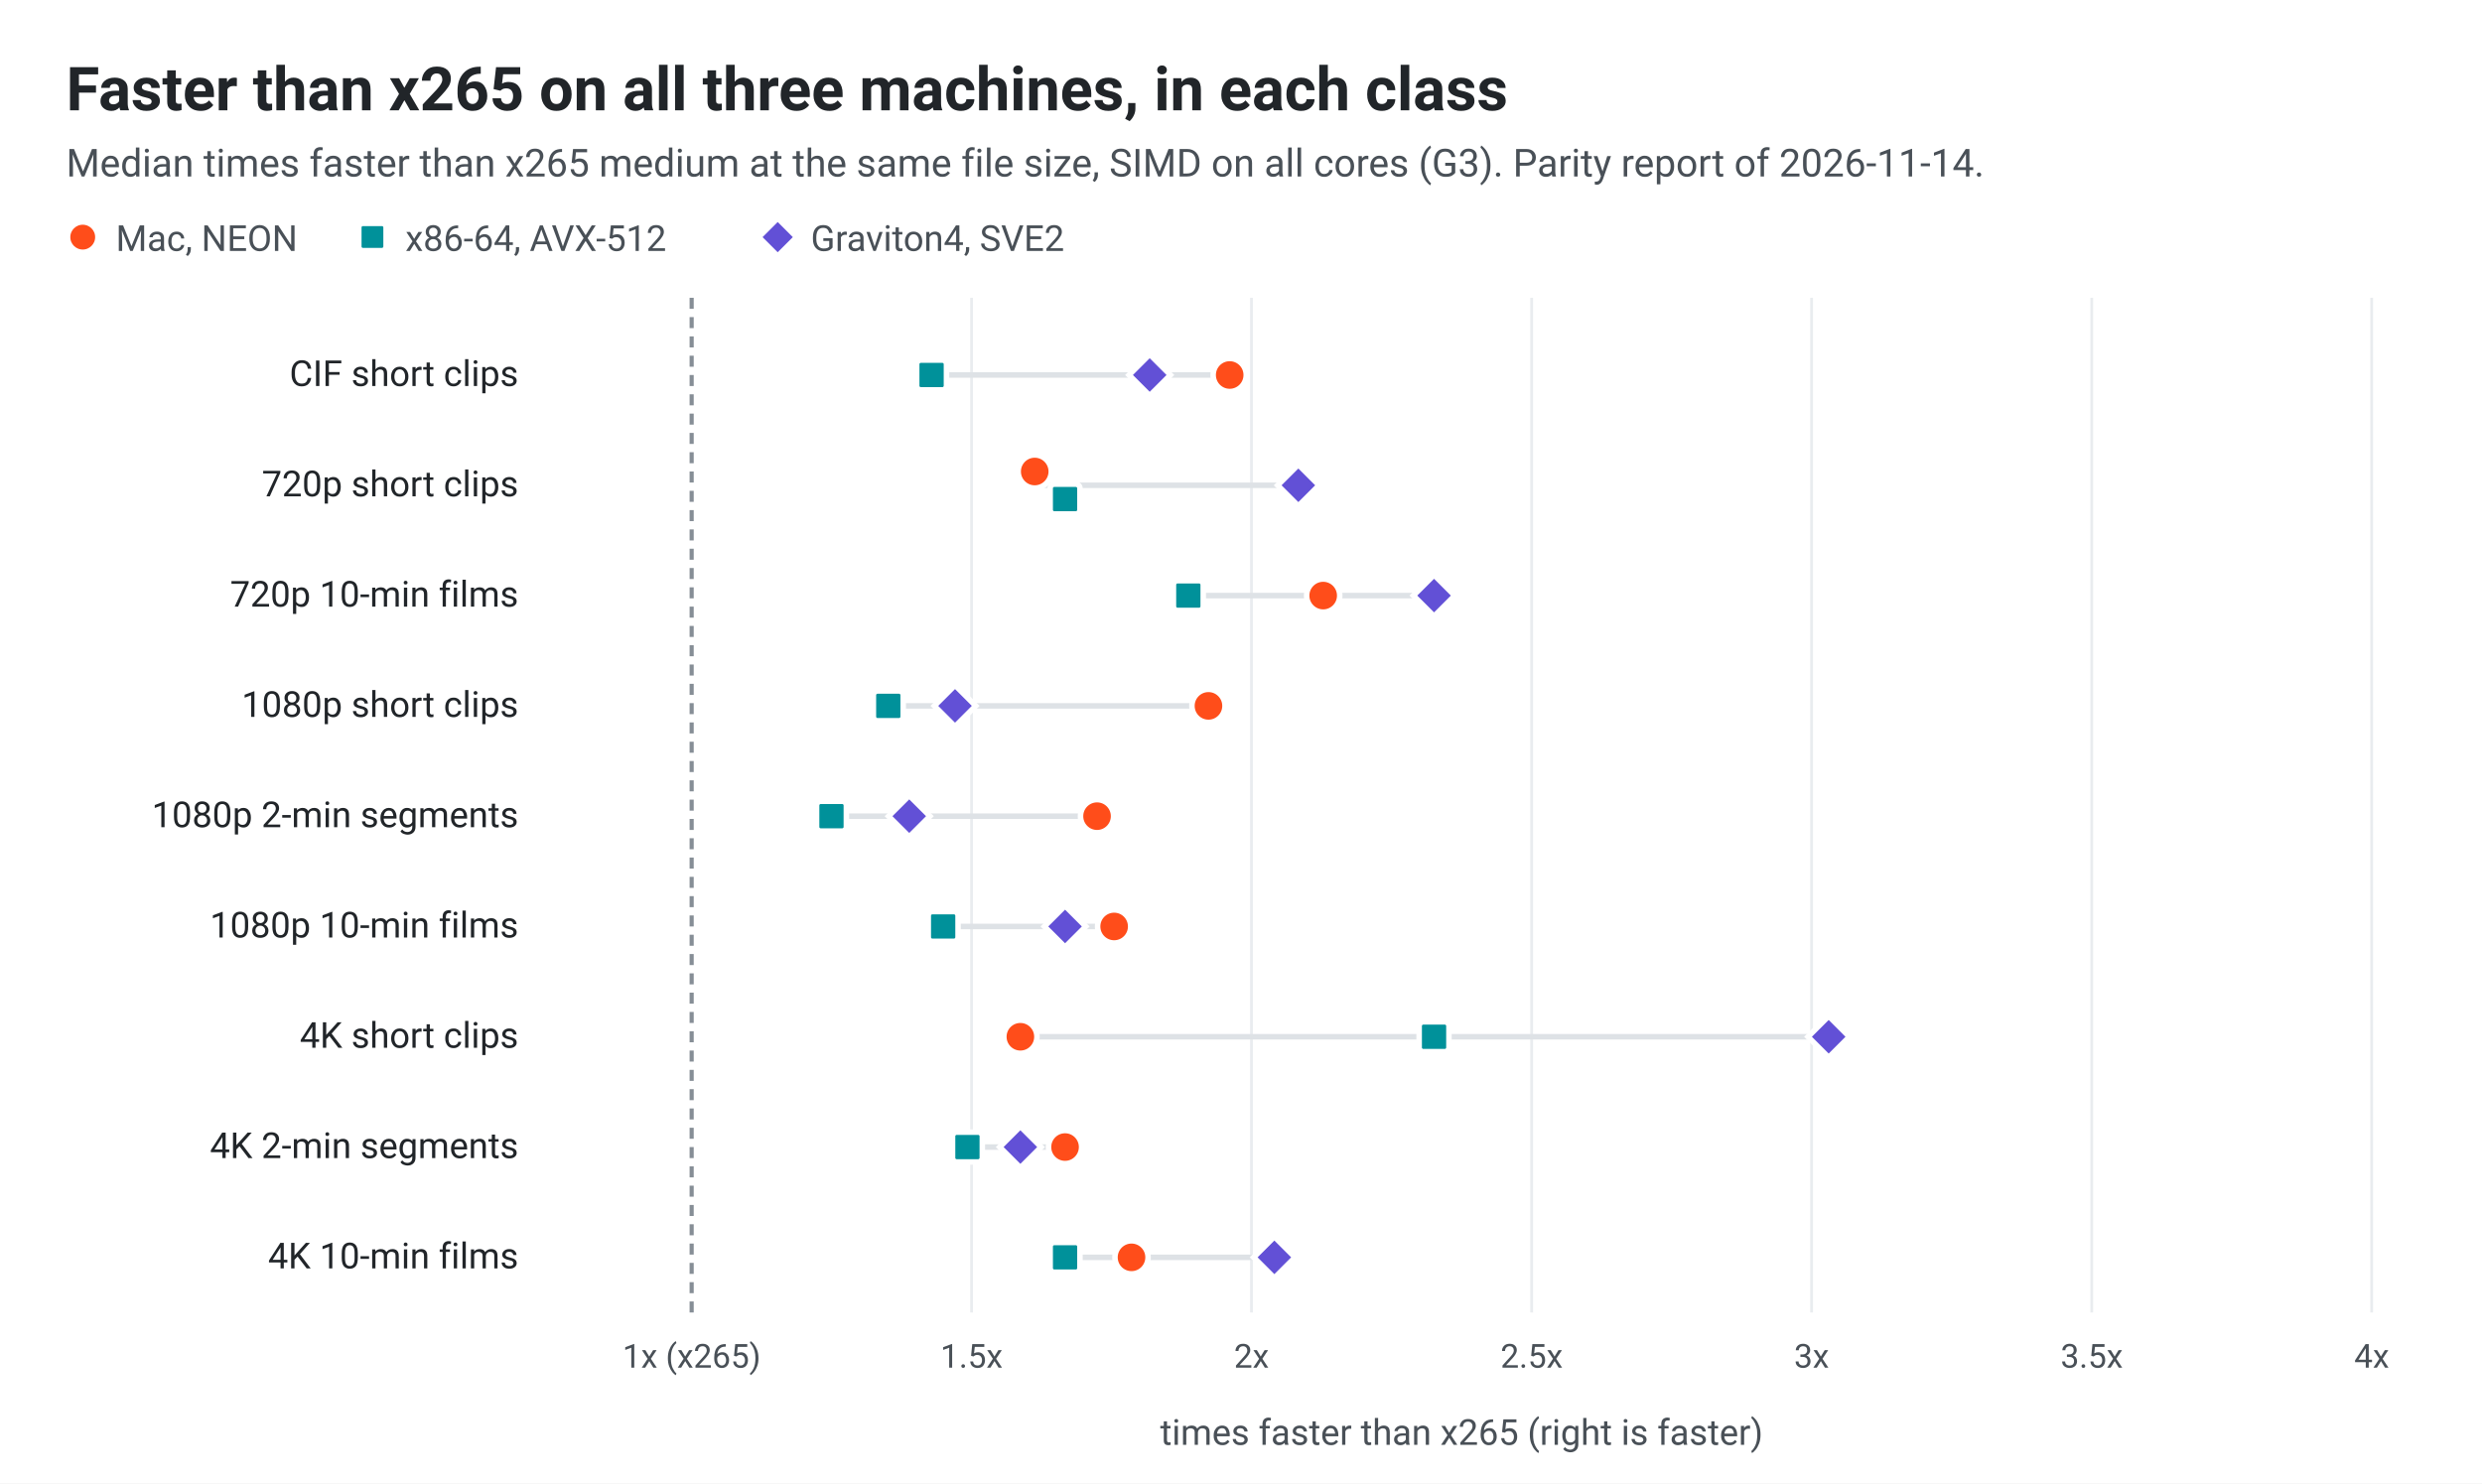
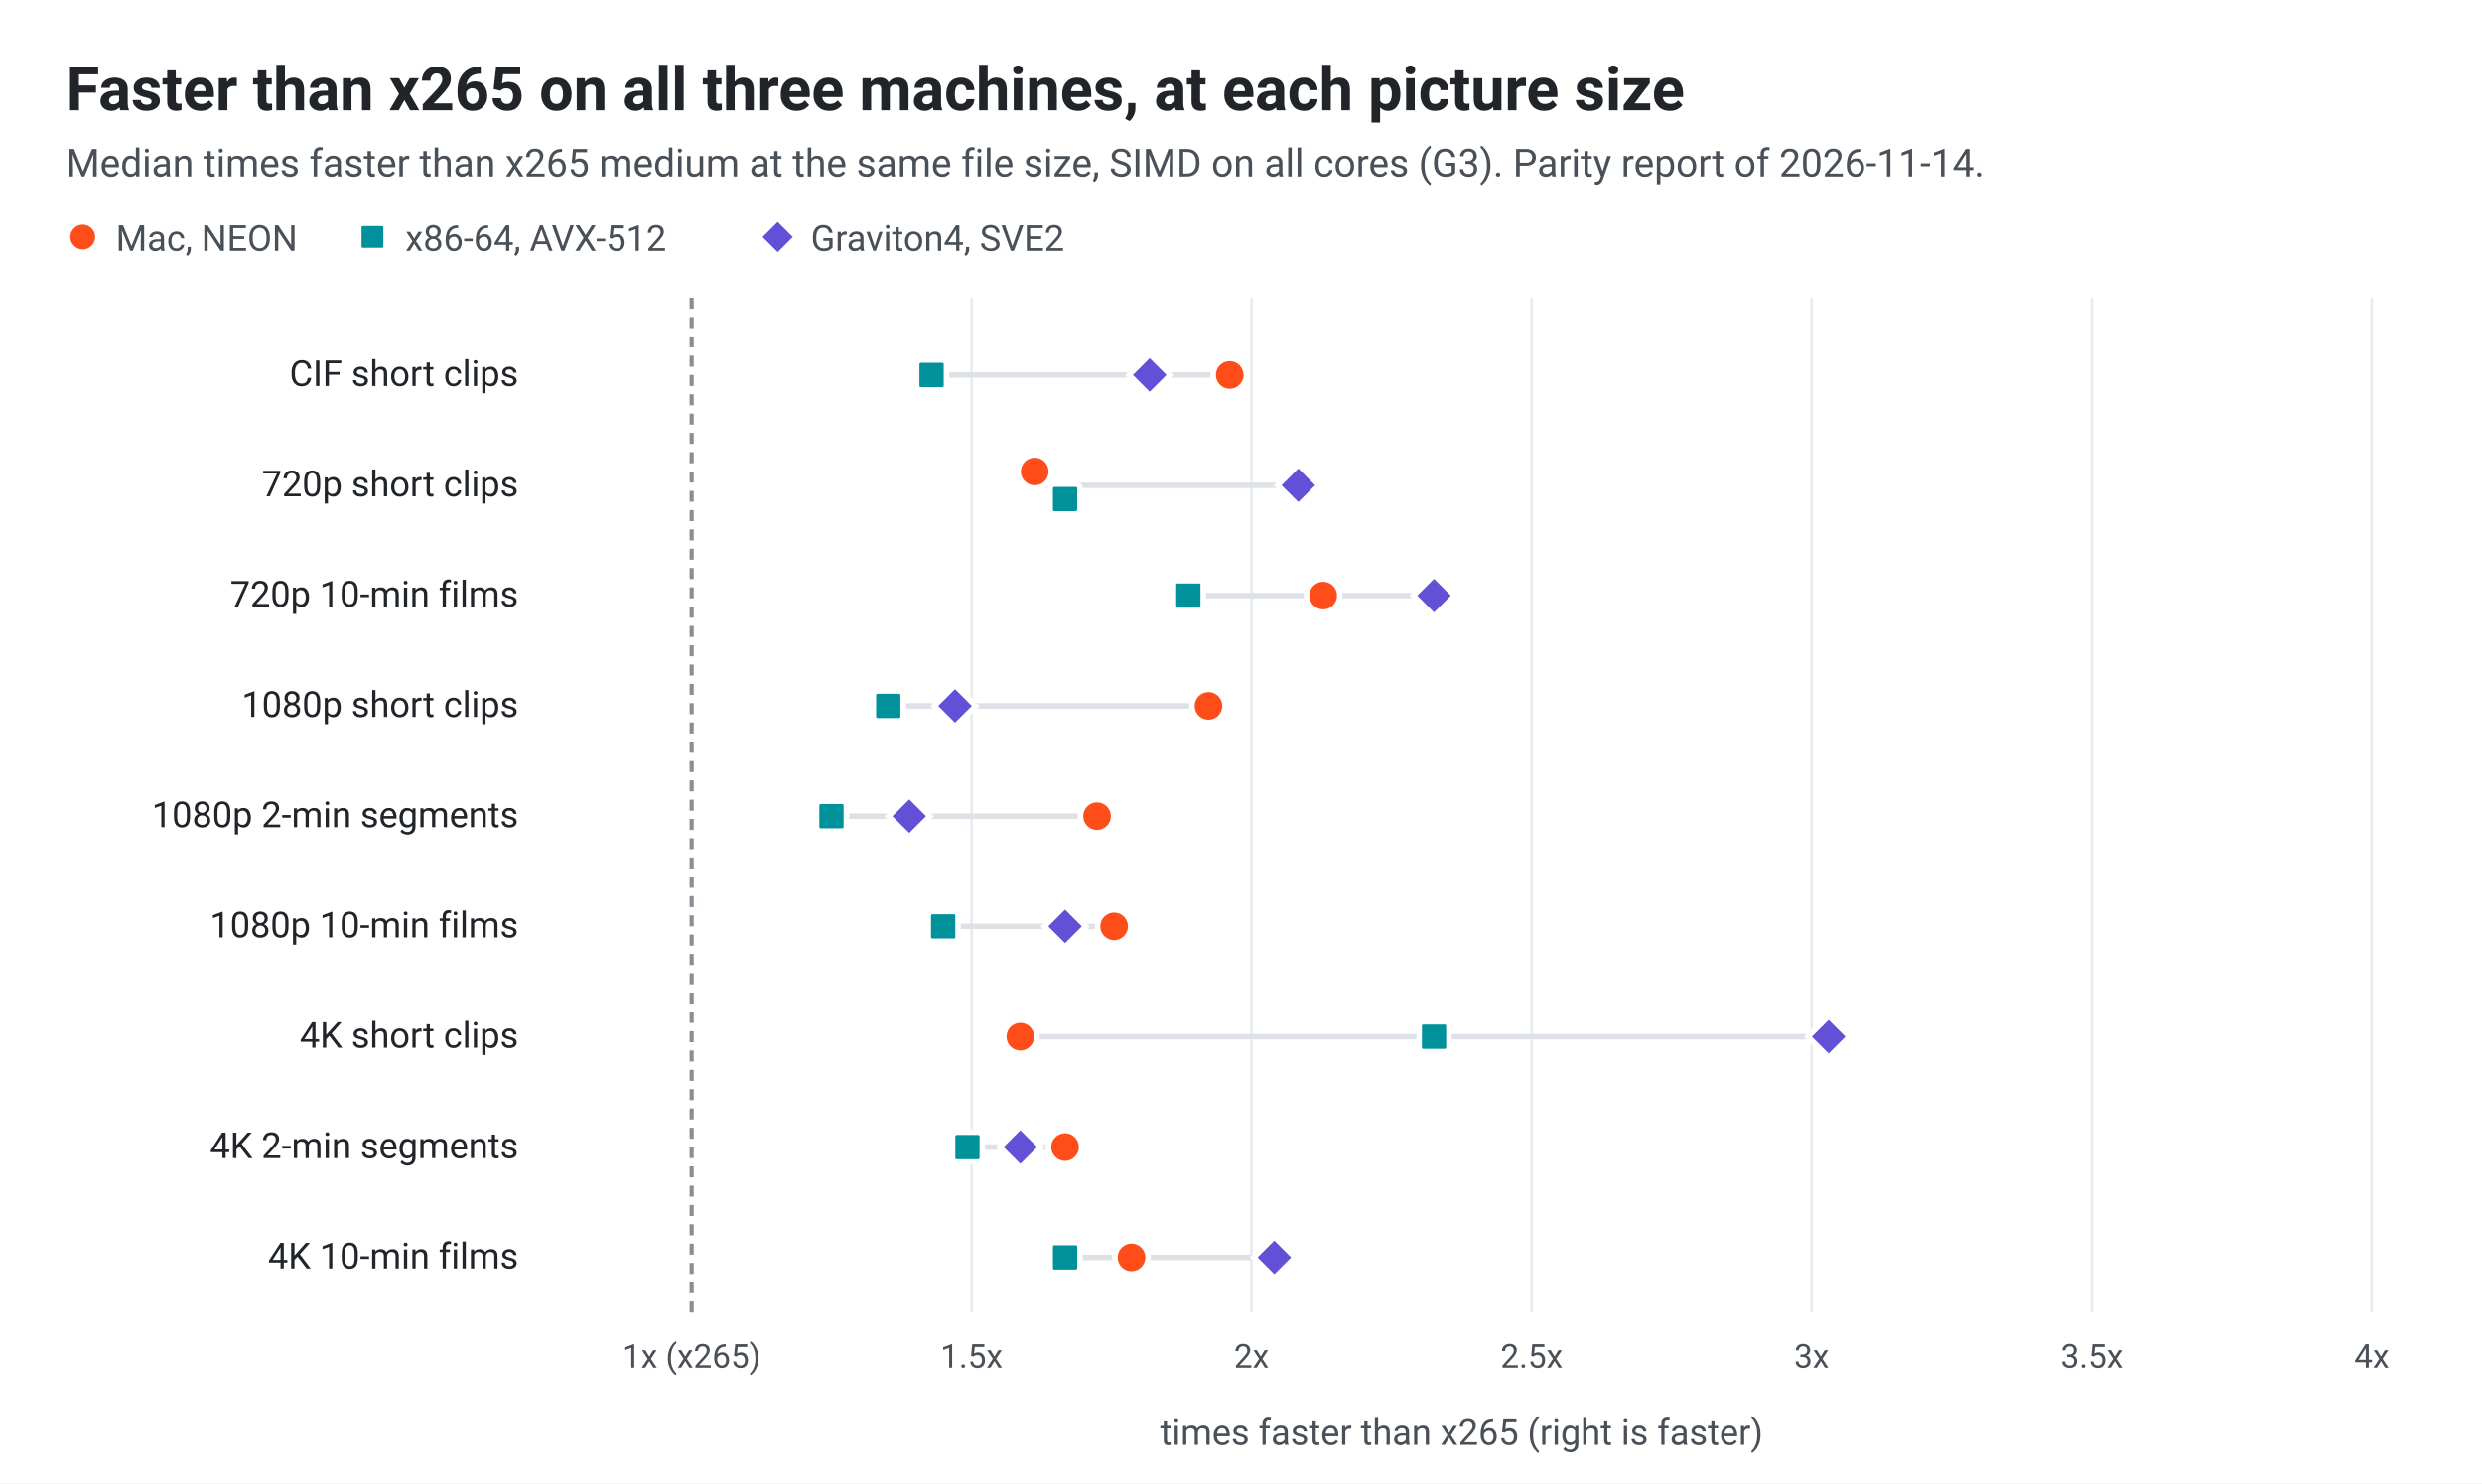
<svg xmlns="http://www.w3.org/2000/svg" width="900" height="538" viewBox="0 0 900 538" role="img">
  <style>
.bg{fill:#ffffff}.t1{fill:#212529}.t2{fill:#495057}.grid{stroke:#e9ecef}
.base{stroke:#868e96}.ring{stroke:#ffffff}.med{stroke:#212529}.band{fill:#f1f3f5}
.s1{fill:#ff4d1a}.s2{fill:#00919a}.s3{fill:#6250d6}.sx{fill:#868e96}
.l1{stroke:#ff4d1a}.l2{stroke:#00919a}.l3{stroke:#6250d6}.lx{stroke:#868e96}.span{stroke:#dee2e6}
.note{fill:#b8330a}.wash{fill:#ffe8dc}
text{font-family:system-ui,-apple-system,"Segoe UI",Roboto,Helvetica,Arial,sans-serif}
@media (prefers-color-scheme:dark){
.bg{fill:#1b1c1e}.t1{fill:#e9ecee}.t2{fill:#b6bcc1}.grid{stroke:#2e3135}
.base{stroke:#8f959a}.ring{stroke:#1b1c1e}.med{stroke:#e9ecee}.band{fill:#23262a}
.s1{fill:#ff4d1a}.s2{fill:#12a3ad}.s3{fill:#9085e9}.sx{fill:#8f959a}
.l1{stroke:#ff4d1a}.l2{stroke:#12a3ad}.l3{stroke:#9085e9}.lx{stroke:#8f959a}.span{stroke:#3a3e43}
.note{fill:#ff8a5c}.wash{fill:#45200f}}
</style>
  <rect width="100%" height="100%" class="bg" />
-   <text x="24.0" y="40.0" font-size="22" class="t1" text-anchor="start" font-weight="600">Faster than x265 on all three machines, in each class</text>
+   <text x="24.0" y="40.0" font-size="22" class="t1" text-anchor="start" font-weight="600">Faster than x265 on all three machines, at each picture size</text>
  <text x="24.0" y="64.0" font-size="14" class="t2" text-anchor="start">Median times faster than x265 medium at the same file size, SIMD on all cores (G3). Parity report of 2026-11-14.</text>
  <circle cx="30.0" cy="86.0" r="5.5" class="s1 ring" stroke-width="2" />
  <text x="42.0" y="91.0" font-size="13" class="t2" text-anchor="start">Mac, NEON</text>
  <rect x="130.1" y="81.0" width="9.9" height="9.9" rx="1.5" class="s2 ring" stroke-width="2" />
  <text x="147.0" y="91.0" font-size="13" class="t2" text-anchor="start">x86-64, AVX-512</text>
  <polygon points="282.0,79.1 288.9,86.0 282.0,92.9 275.1,86.0" class="s3 ring" stroke-width="2" />
  <text x="294.0" y="91.0" font-size="13" class="t2" text-anchor="start">Graviton4, SVE2</text>
  <line x1="250.8" y1="108" x2="250.8" y2="476" class="base" stroke-width="1.5" stroke-dasharray="4 3" />
  <text x="250.8" y="496.0" font-size="12" class="t2" text-anchor="middle">1x (x265)</text>
  <line x1="352.3" y1="108" x2="352.3" y2="476" class="grid" stroke-width="1" />
  <text x="352.3" y="496.0" font-size="12" class="t2" text-anchor="middle">1.5x</text>
  <line x1="453.8" y1="108" x2="453.8" y2="476" class="grid" stroke-width="1" />
  <text x="453.8" y="496.0" font-size="12" class="t2" text-anchor="middle">2x</text>
  <line x1="555.4" y1="108" x2="555.4" y2="476" class="grid" stroke-width="1" />
  <text x="555.4" y="496.0" font-size="12" class="t2" text-anchor="middle">2.5x</text>
  <line x1="656.9" y1="108" x2="656.9" y2="476" class="grid" stroke-width="1" />
  <text x="656.9" y="496.0" font-size="12" class="t2" text-anchor="middle">3x</text>
  <line x1="758.5" y1="108" x2="758.5" y2="476" class="grid" stroke-width="1" />
  <text x="758.5" y="496.0" font-size="12" class="t2" text-anchor="middle">3.5x</text>
  <line x1="860.0" y1="108" x2="860.0" y2="476" class="grid" stroke-width="1" />
  <text x="860.0" y="496.0" font-size="12" class="t2" text-anchor="middle">4x</text>
  <text x="530.0" y="524.0" font-size="13" class="t2" text-anchor="middle">times faster than x265 (right is faster)</text>
  <text x="188.0" y="140.0" font-size="13" class="t1" text-anchor="end">CIF short clips</text>
  <line x1="337.8" y1="136.0" x2="445.9" y2="136.0" class="span" stroke-width="2" />
  <circle cx="445.9" cy="136.0" r="6" class="s1 ring" stroke-width="2" />
  <rect x="332.4" y="130.6" width="10.8" height="10.8" rx="1.5" class="s2 ring" stroke-width="2" />
  <polygon points="416.9,128.5 424.4,136.0 416.9,143.5 409.4,136.0" class="s3 ring" stroke-width="2" />
  <text x="188.0" y="180.0" font-size="13" class="t1" text-anchor="end">720p short clips</text>
  <line x1="375.2" y1="176.0" x2="470.8" y2="176.0" class="span" stroke-width="2" />
  <circle cx="375.2" cy="171.0" r="6" class="s1 ring" stroke-width="2" />
  <rect x="380.8" y="175.6" width="10.8" height="10.8" rx="1.5" class="s2 ring" stroke-width="2" />
  <polygon points="470.8,168.5 478.3,176.0 470.8,183.5 463.3,176.0" class="s3 ring" stroke-width="2" />
  <text x="188.0" y="220.0" font-size="13" class="t1" text-anchor="end">720p 10-min films</text>
  <line x1="430.9" y1="216.0" x2="520.0" y2="216.0" class="span" stroke-width="2" />
  <circle cx="479.8" cy="216.0" r="6" class="s1 ring" stroke-width="2" />
  <rect x="425.5" y="210.6" width="10.8" height="10.8" rx="1.5" class="s2 ring" stroke-width="2" />
  <polygon points="520.0,208.5 527.5,216.0 520.0,223.5 512.5,216.0" class="s3 ring" stroke-width="2" />
  <text x="188.0" y="260.0" font-size="13" class="t1" text-anchor="end">1080p short clips</text>
  <line x1="322.1" y1="256.0" x2="438.2" y2="256.0" class="span" stroke-width="2" />
  <circle cx="438.2" cy="256.0" r="6" class="s1 ring" stroke-width="2" />
  <rect x="316.7" y="250.6" width="10.8" height="10.8" rx="1.5" class="s2 ring" stroke-width="2" />
  <polygon points="346.3,248.5 353.8,256.0 346.3,263.5 338.8,256.0" class="s3 ring" stroke-width="2" />
  <text x="188.0" y="300.0" font-size="13" class="t1" text-anchor="end">1080p 2-min segments</text>
  <line x1="301.5" y1="296.0" x2="397.8" y2="296.0" class="span" stroke-width="2" />
  <circle cx="397.8" cy="296.0" r="6" class="s1 ring" stroke-width="2" />
  <rect x="296.1" y="290.6" width="10.8" height="10.8" rx="1.5" class="s2 ring" stroke-width="2" />
  <polygon points="329.7,288.5 337.2,296.0 329.7,303.5 322.2,296.0" class="s3 ring" stroke-width="2" />
  <text x="188.0" y="340.0" font-size="13" class="t1" text-anchor="end">1080p 10-min films</text>
  <line x1="342.0" y1="336.0" x2="404.0" y2="336.0" class="span" stroke-width="2" />
  <circle cx="404.0" cy="336.0" r="6" class="s1 ring" stroke-width="2" />
  <rect x="336.6" y="330.6" width="10.8" height="10.8" rx="1.5" class="s2 ring" stroke-width="2" />
  <polygon points="386.2,328.5 393.7,336.0 386.2,343.5 378.7,336.0" class="s3 ring" stroke-width="2" />
  <text x="188.0" y="380.0" font-size="13" class="t1" text-anchor="end">4K short clips</text>
  <line x1="370.0" y1="376.0" x2="663.1" y2="376.0" class="span" stroke-width="2" />
  <circle cx="370.0" cy="376.0" r="6" class="s1 ring" stroke-width="2" />
  <rect x="514.6" y="370.6" width="10.8" height="10.8" rx="1.5" class="s2 ring" stroke-width="2" />
  <polygon points="663.1,368.5 670.6,376.0 663.1,383.5 655.6,376.0" class="s3 ring" stroke-width="2" />
  <text x="188.0" y="420.0" font-size="13" class="t1" text-anchor="end">4K 2-min segments</text>
  <line x1="350.8" y1="416.0" x2="386.2" y2="416.0" class="span" stroke-width="2" />
  <circle cx="386.2" cy="416.0" r="6" class="s1 ring" stroke-width="2" />
  <rect x="345.4" y="410.6" width="10.8" height="10.8" rx="1.5" class="s2 ring" stroke-width="2" />
  <polygon points="370.0,408.5 377.5,416.0 370.0,423.5 362.5,416.0" class="s3 ring" stroke-width="2" />
  <text x="188.0" y="460.0" font-size="13" class="t1" text-anchor="end">4K 10-min films</text>
  <line x1="386.2" y1="456.0" x2="462.1" y2="456.0" class="span" stroke-width="2" />
  <circle cx="410.3" cy="456.0" r="6" class="s1 ring" stroke-width="2" />
  <rect x="380.8" y="450.6" width="10.8" height="10.8" rx="1.5" class="s2 ring" stroke-width="2" />
  <polygon points="462.1,448.5 469.6,456.0 462.1,463.5 454.6,456.0" class="s3 ring" stroke-width="2" />
</svg>
